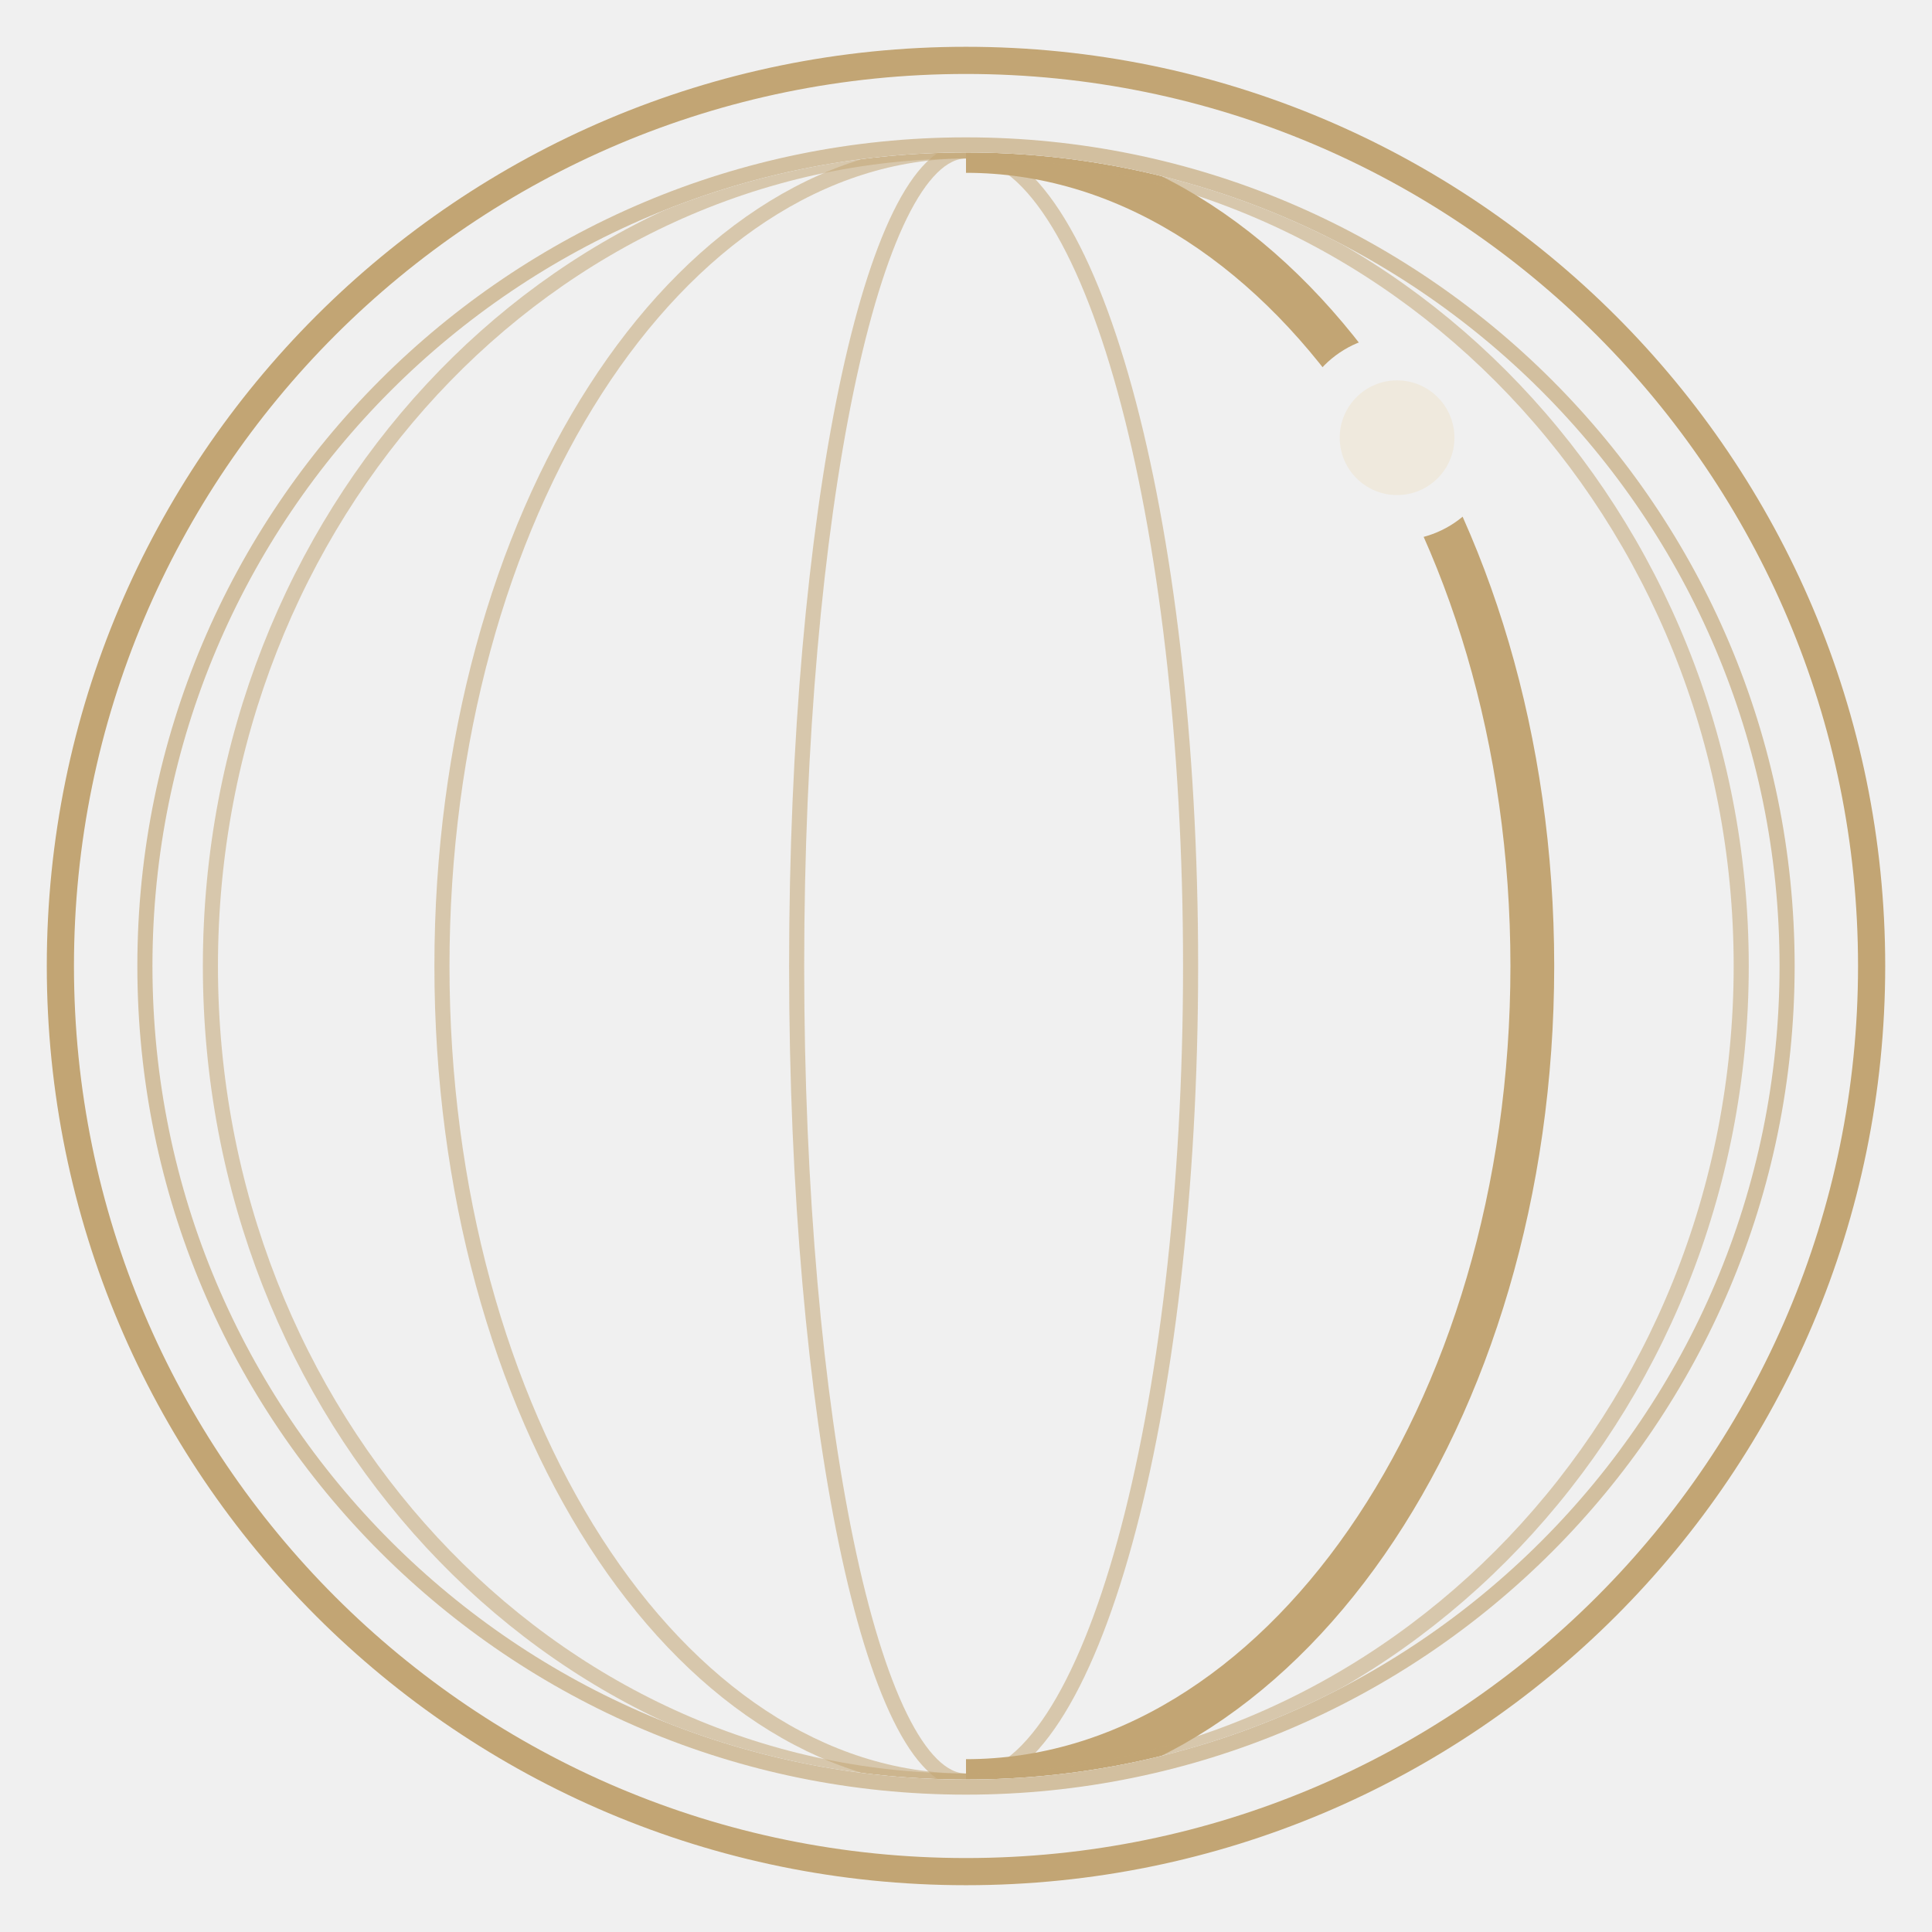
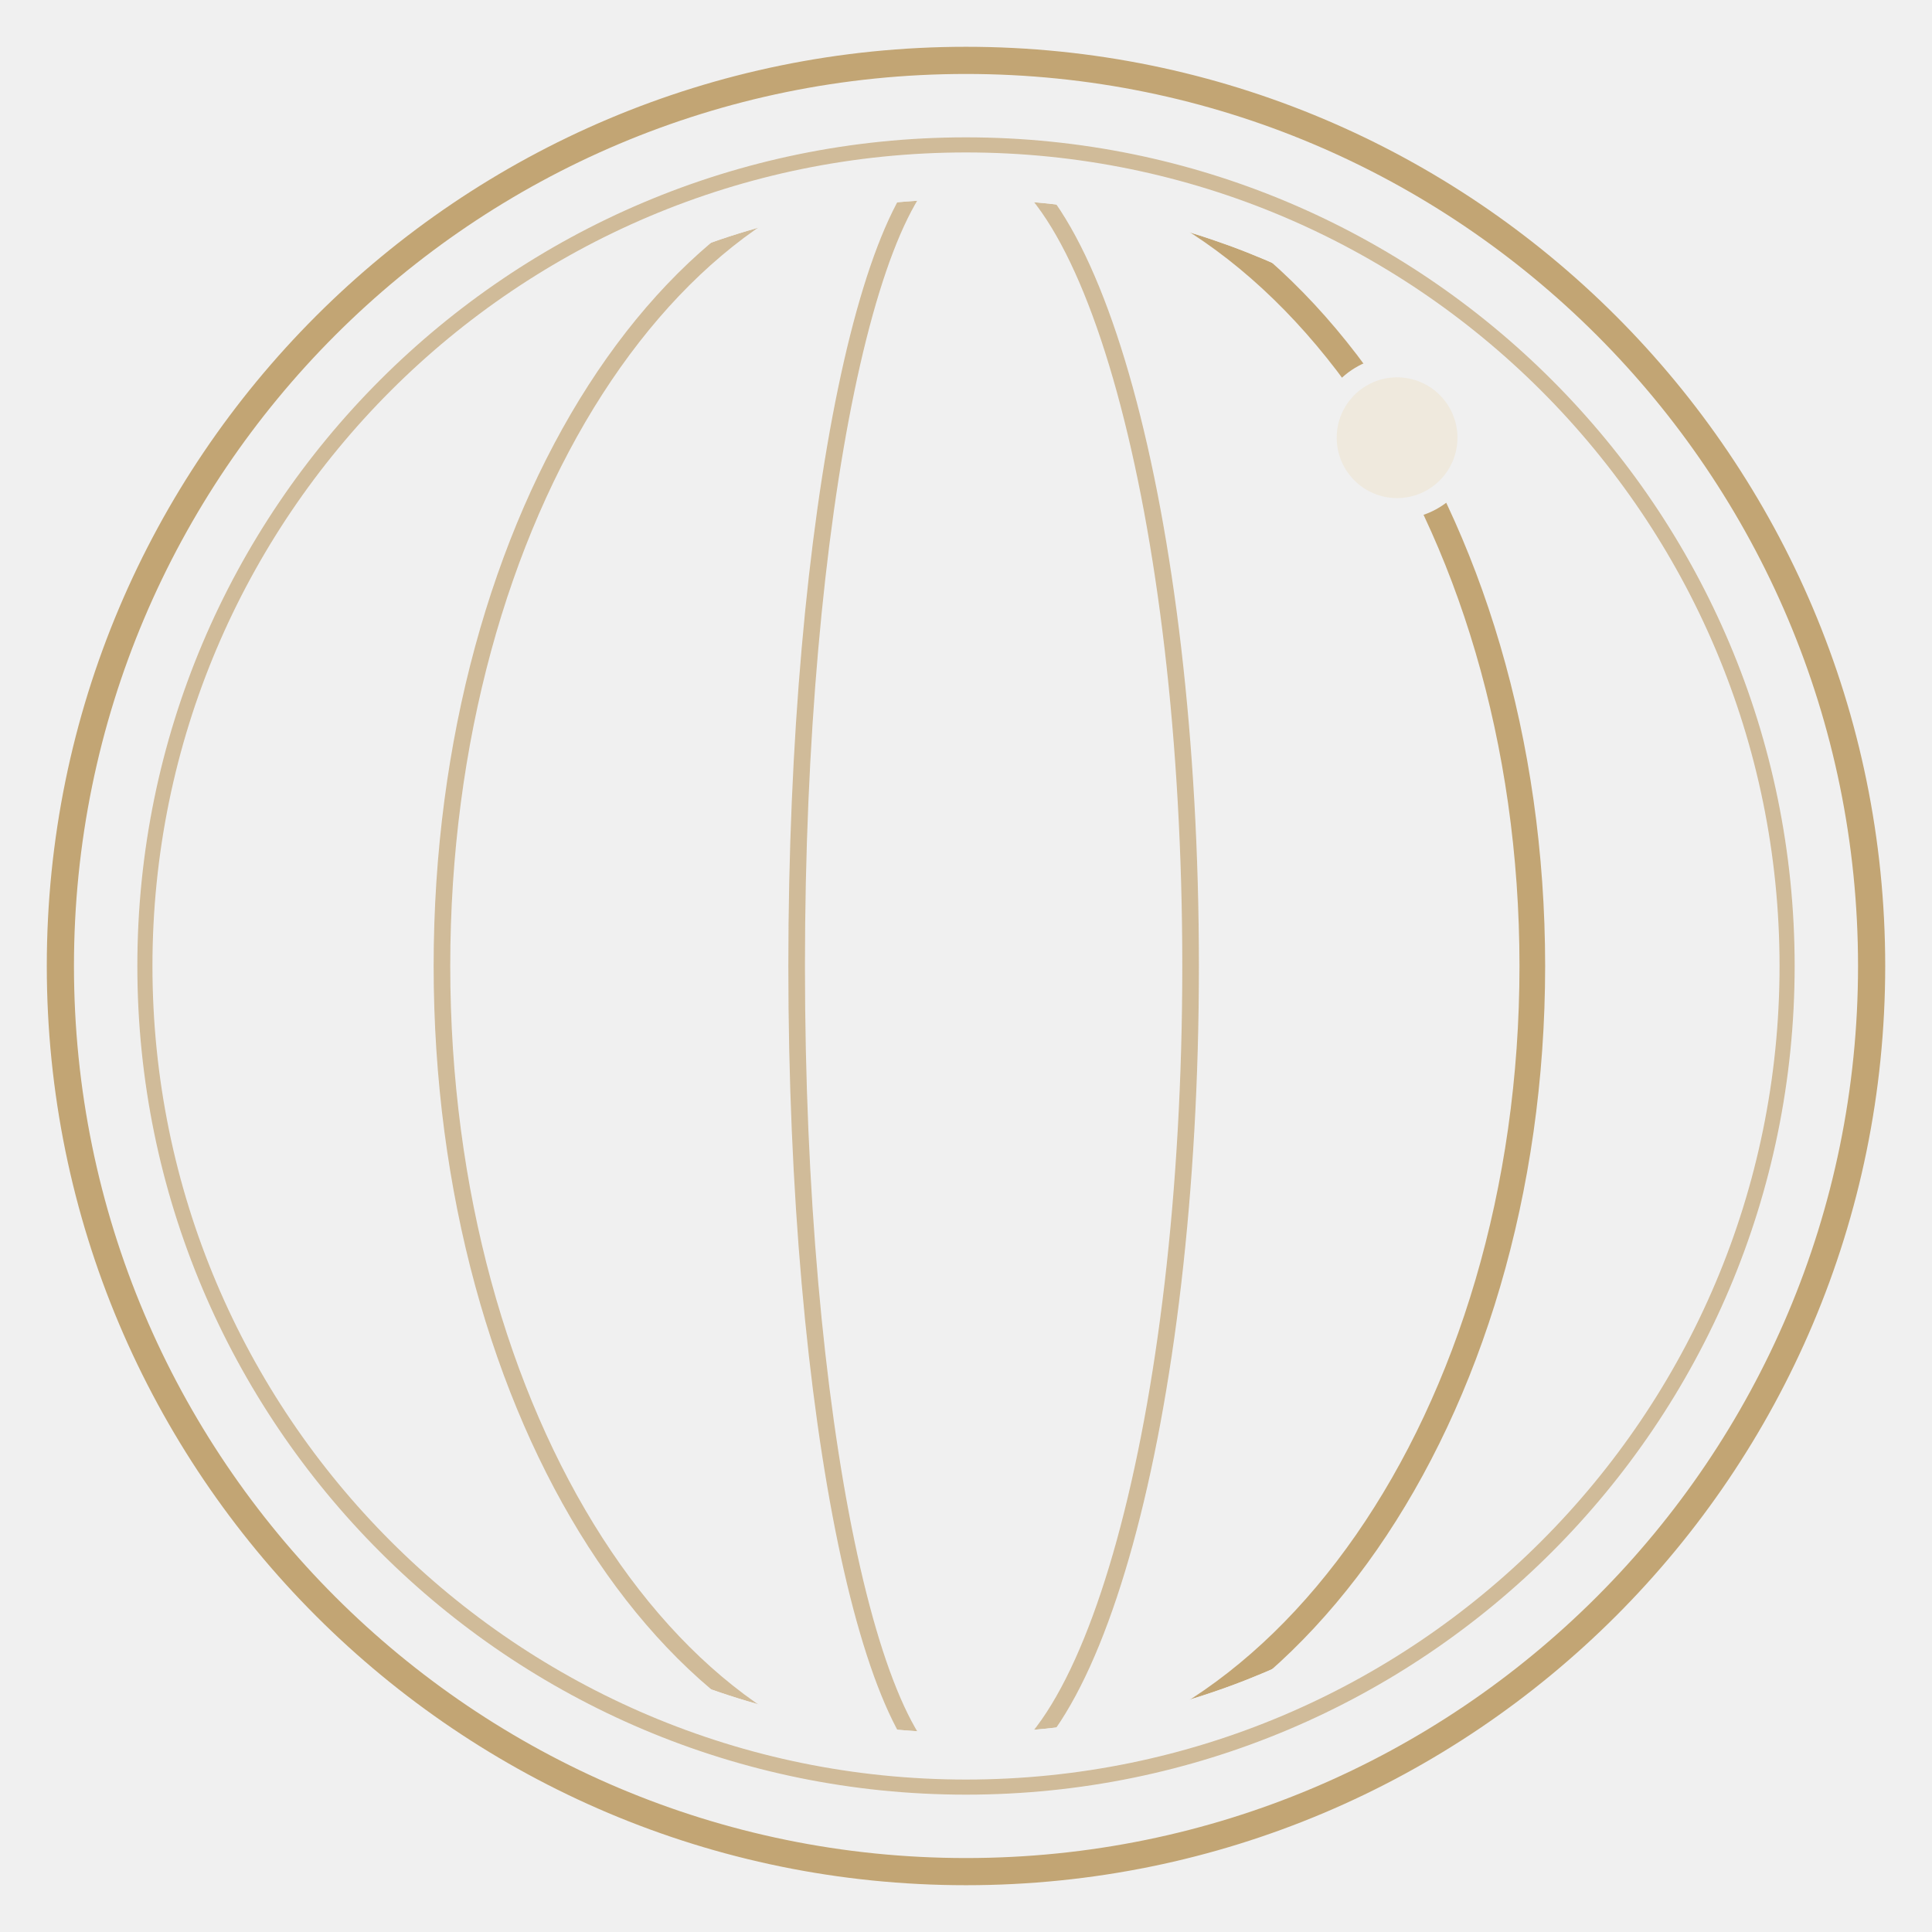
<svg xmlns="http://www.w3.org/2000/svg" viewBox="0 0 64 64">
  <g transform="translate(0 0) scale(1)">
    <defs>
      <clipPath id="f-in">
-         <circle cx="32" cy="32" r="26.95" />
+         <circle cx="32" cy="32" r="25.4" />
      </clipPath>
      <mask id="f-gap" maskUnits="userSpaceOnUse" x="0" y="0" width="64" height="64">
        <rect width="64" height="64" fill="#fff" />
-         <circle cx="46.28" cy="14.5" r="3.4" fill="#000" />
+         <circle cx="46.28" cy="14.5" r="2.7" fill="#000" />
      </mask>
    </defs>
    <g clip-path="url(#f-in)">
      <g mask="url(#f-gap)">
-         <path d="M32 5A25.03 27 0 0 0 32 59" fill="none" stroke="#c2a574" stroke-width="0.5" stroke-opacity="0.55" />
-         <path d="M32 5A17.36 27 0 0 0 32 59" fill="none" stroke="#c2a574" stroke-width="0.5" stroke-opacity="0.55" />
-         <path d="M32 5A5.61 27 0 0 0 32 59" fill="none" stroke="#c2a574" stroke-width="0.5" stroke-opacity="0.55" />
-         <path d="M32 5A7.44 27 0 0 1 32 59" fill="none" stroke="#c2a574" stroke-width="0.5" stroke-opacity="0.55" />
-         <path d="M32 5A18.76 27 0 0 1 32 59" fill="none" stroke="#c2a574" stroke-width="1.45" />
-         <path d="M32 5A25.68 27 0 0 1 32 59" fill="none" stroke="#c2a574" stroke-width="0.5" stroke-opacity="0.55" />
+         <path d="M32 5A17.36 27 0 0 0 32 59" fill="none" stroke="#c2a574" stroke-width="0.55" stroke-opacity="0.7" />
+         <path d="M32 5A5.61 27 0 0 0 32 59" fill="none" stroke="#c2a574" stroke-width="0.55" stroke-opacity="0.7" />
+         <path d="M32 5A7.44 27 0 0 1 32 59" fill="none" stroke="#c2a574" stroke-width="0.55" stroke-opacity="0.7" />
+         <path d="M32 5A18.76 27 0 0 1 32 59" fill="none" stroke="#c2a574" stroke-width="0.85" />
      </g>
    </g>
    <circle cx="32" cy="32" r="30" fill="none" stroke="#c2a574" stroke-width="0.9" />
-     <circle cx="32" cy="32" r="27.2" fill="none" stroke="#c2a574" stroke-width="0.5" stroke-opacity="0.65" />
-     <circle cx="46.28" cy="14.5" r="1.9" fill="#efe9dd" />
+     <circle cx="32" cy="32" r="27.2" fill="none" stroke="#c2a574" stroke-width="0.5" stroke-opacity="0.7" />
+     <circle cx="46.28" cy="14.5" r="2" fill="#efe9dd" />
  </g>
</svg>
